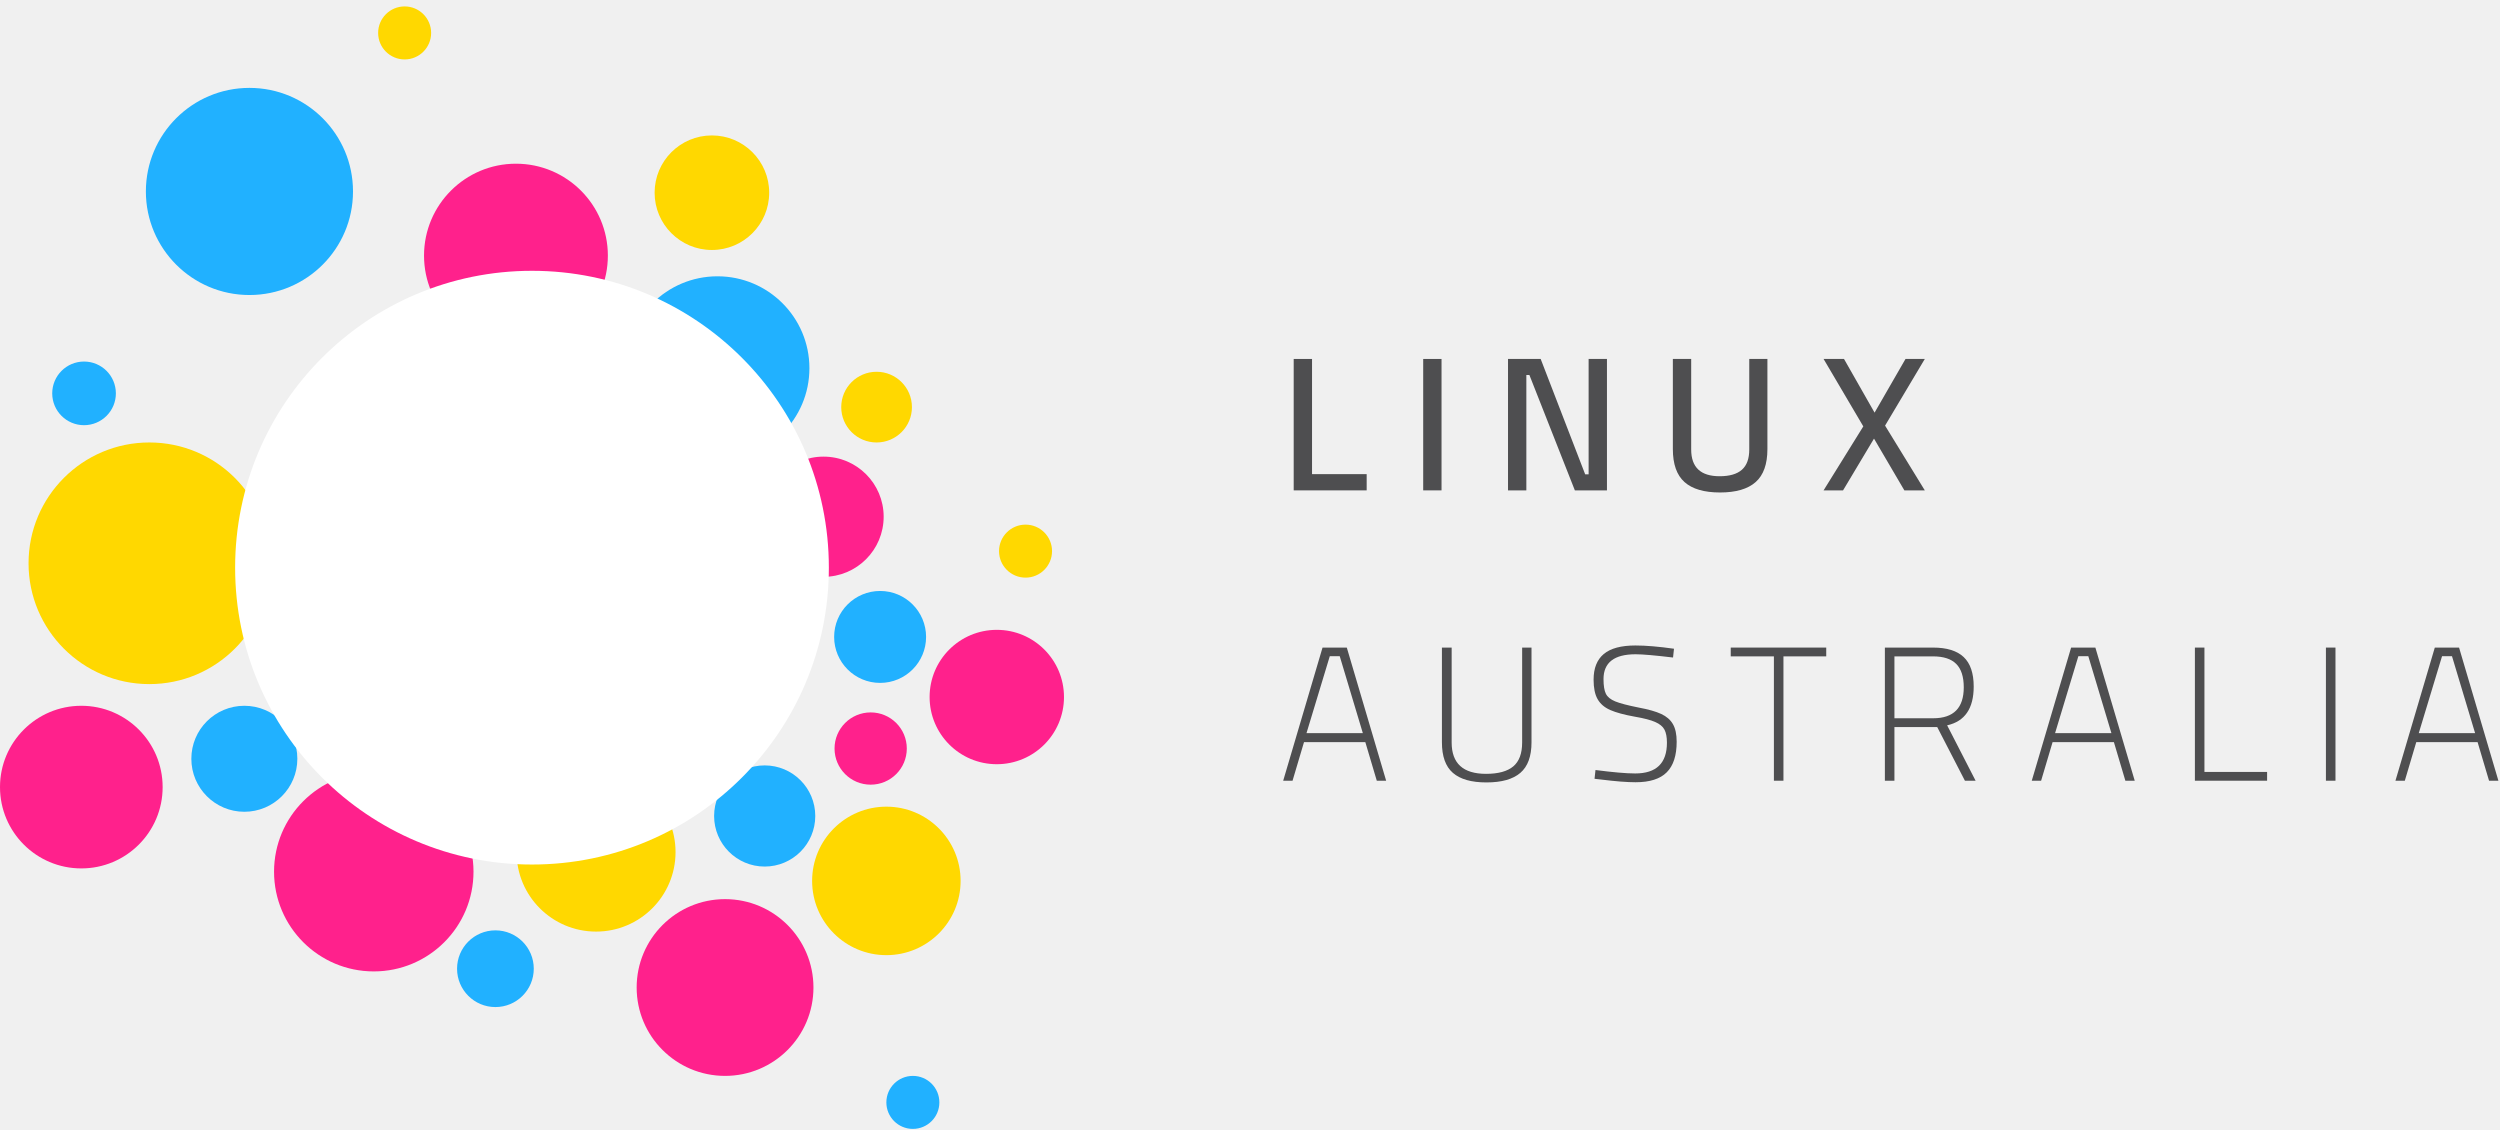
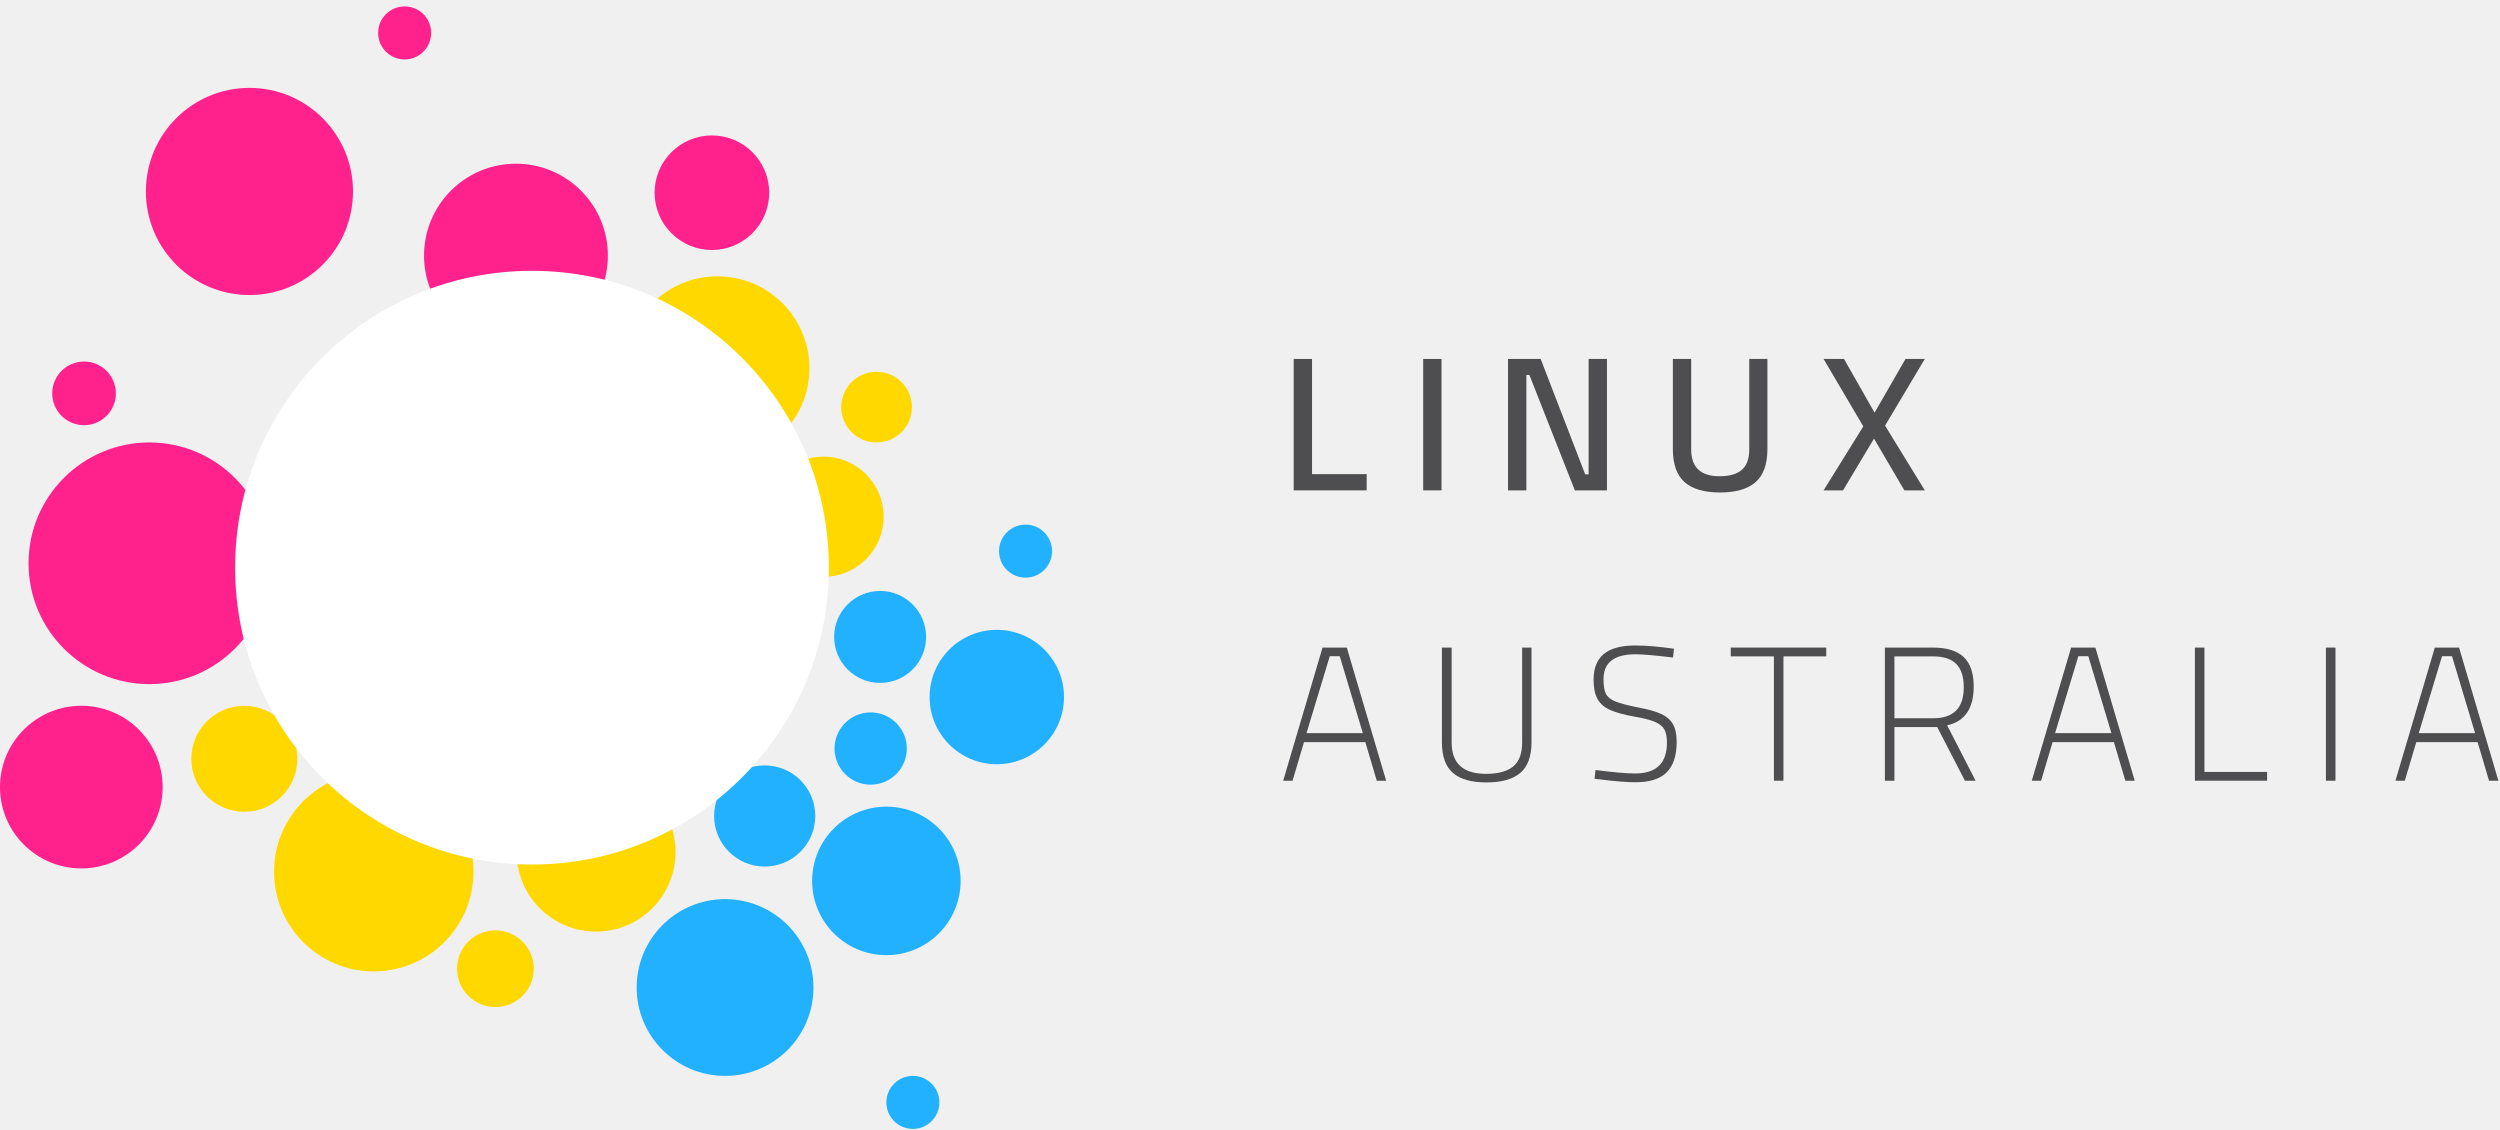
<svg xmlns="http://www.w3.org/2000/svg" width="100%" height="100%" viewBox="0 0 1421 642" version="1.1" xml:space="preserve" style="fill-rule:evenodd;clip-rule:evenodd;stroke-linejoin:round;stroke-miterlimit:1.414;" id="svg1045">
  <defs id="defs1049">
        
        
        
        
        
        
        
        
        
        
        
        
        
        
        
        
        
        
        
        
        
        
        
        
        
        
        
        
        
        
        
        
        
        
        
        
        
        
        
        
        
        
        
        
        
    </defs>
  <path id="path953" style="fill:#ffd800;fill-rule:nonzero;stroke-width:4.167" d="m 391.738,269.592 c 13.321,0 24.117,10.792 24.117,24.117 0,13.313 -10.796,24.113 -24.117,24.113 -13.321,0 -24.117,-10.8 -24.117,-24.113 0,-13.325 10.796,-24.117 24.117,-24.117 z" />
-   <path id="path955" style="fill:#ff218c;fill-rule:nonzero;stroke-width:0.945;stroke:none;stroke-opacity:1;stroke-miterlimit:1.414;stroke-dasharray:none" d="m 468.109,259.546 c 18.871,0 34.163,15.292 34.163,34.158 0,18.867 -15.292,34.167 -34.163,34.167 -18.867,0 -34.163,-15.3 -34.163,-34.167 0,-18.867 15.296,-34.158 34.163,-34.158 z" />
-   <path id="path957" style="fill:#21b1ff;fill-rule:nonzero;stroke-width:4.167" d="m 500.263,335.904 c 14.421,0 26.125,11.692 26.125,26.129 0,14.429 -11.704,26.129 -26.125,26.129 -14.433,0 -26.138,-11.7 -26.138,-26.129 0,-14.438 11.704,-26.129 26.138,-26.129 z" />
+   <path id="path955" style="fill:#ffd800;fill-rule:nonzero;stroke-width:0.945;stroke:none;stroke-opacity:1;stroke-miterlimit:1.414;stroke-dasharray:none;fill-opacity:1" d="m 468.109,259.546 c 18.871,0 34.163,15.292 34.163,34.158 0,18.867 -15.292,34.167 -34.163,34.167 -18.867,0 -34.163,-15.3 -34.163,-34.167 0,-18.867 15.296,-34.158 34.163,-34.158 z" />
+   <path id="path957" style="fill:#21b1ff;fill-rule:nonzero;stroke-width:4.167;fill-opacity:1" d="m 500.263,335.904 c 14.421,0 26.125,11.692 26.125,26.129 0,14.429 -11.704,26.129 -26.125,26.129 -14.433,0 -26.138,-11.7 -26.138,-26.129 0,-14.438 11.704,-26.129 26.138,-26.129 z" />
  <path id="path959" style="fill:#ffd800;fill-rule:nonzero;stroke-width:4.167" d="m 498.25,211.313 c 11.096,0 20.092,8.996 20.092,20.096 0,11.096 -8.996,20.092 -20.092,20.092 -11.1,0 -20.092,-8.996 -20.092,-20.092 0,-11.1 8.992,-20.096 20.092,-20.096 z" />
-   <path id="path961" style="fill:#21b1ff;fill-rule:nonzero;stroke-width:0.945;stroke:none;stroke-opacity:1;stroke-miterlimit:1.414;stroke-dasharray:none" d="m 407.817,157.05 c 28.854,0 52.254,23.392 52.254,52.25 0,28.854 -23.4,52.25 -52.254,52.25 -28.858,0 -52.254,-23.396 -52.254,-52.25 0,-28.858 23.396,-52.25 52.254,-52.25 z" />
+   <path id="path961" style="fill:#ffd800;fill-rule:nonzero;stroke-width:0.945;stroke:none;stroke-opacity:1;stroke-miterlimit:1.414;stroke-dasharray:none;fill-opacity:1" d="m 407.817,157.05 c 28.854,0 52.254,23.392 52.254,52.25 0,28.854 -23.4,52.25 -52.254,52.25 -28.858,0 -52.254,-23.396 -52.254,-52.25 0,-28.858 23.396,-52.25 52.254,-52.25 z" />
  <path id="path963" style="fill:#ffd800;fill-rule:nonzero;stroke-width:4.167" d="m 329.438,217.342 c 9.992,0 18.092,8.092 18.092,18.083 0,9.988 -8.1,18.088 -18.092,18.088 -9.983,0 -18.083,-8.1 -18.083,-18.088 0,-9.992 8.1,-18.083 18.083,-18.083 z" />
-   <path id="path965" style="fill:#21b1ff;fill-rule:nonzero;stroke-width:4.167" d="m 47.771,205.5 c 9.988,0 18.092,8.1 18.092,18.096 0,9.983 -8.104,18.083 -18.092,18.083 -9.992,0 -18.088,-8.1 -18.088,-18.083 0,-9.996 8.096,-18.096 18.088,-18.096 z" />
-   <path id="path967" style="fill:#ff218c;fill-rule:nonzero;stroke-width:4.167" d="m 566.575,358 c 21.1,0 38.196,17.104 38.196,38.188 0,21.096 -17.096,38.192 -38.196,38.192 -21.079,0 -38.188,-17.096 -38.188,-38.192 0,-21.083 17.108,-38.188 38.188,-38.188 z" />
-   <path id="path969" style="fill:#ffd800;fill-rule:nonzero;stroke-width:4.167" d="m 404.646,76.975 c 17.979,0 32.563,14.575 32.563,32.558 0,17.979 -14.583,32.558 -32.563,32.558 -17.983,0 -32.563,-14.579 -32.563,-32.558 0,-17.983 14.579,-32.558 32.563,-32.558 z" />
-   <path id="path971" style="fill:#ff218c;fill-rule:nonzero;stroke-width:0.945;stroke:none;stroke-opacity:1;stroke-miterlimit:1.414;stroke-dasharray:none" d="m 293.263,93.046 c 28.858,0 52.246,23.392 52.246,52.25 0,28.85 -23.388,52.246 -52.246,52.246 -28.854,0 -52.246,-23.396 -52.246,-52.246 0,-28.858 23.392,-52.25 52.246,-52.25 z" />
+   <path id="path965" style="fill:#ff218c;fill-rule:nonzero;stroke-width:4.167;fill-opacity:1" d="m 47.771,205.5 c 9.988,0 18.092,8.1 18.092,18.096 0,9.983 -8.104,18.083 -18.092,18.083 -9.992,0 -18.088,-8.1 -18.088,-18.083 0,-9.996 8.096,-18.096 18.088,-18.096 z" />
+   <path id="path967" style="fill:#21b1ff;fill-rule:nonzero;stroke-width:4.167;fill-opacity:1" d="m 566.575,358 c 21.1,0 38.196,17.104 38.196,38.188 0,21.096 -17.096,38.192 -38.196,38.192 -21.079,0 -38.188,-17.096 -38.188,-38.192 0,-21.083 17.108,-38.188 38.188,-38.188 z" />
+   <path id="path969" style="fill:#ff218c;fill-rule:nonzero;stroke-width:4.167;fill-opacity:1" d="m 404.646,76.975 c 17.979,0 32.563,14.575 32.563,32.558 0,17.979 -14.583,32.558 -32.563,32.558 -17.983,0 -32.563,-14.579 -32.563,-32.558 0,-17.983 14.579,-32.558 32.563,-32.558 z" />
+   <path id="path971" style="fill:#ff218c;fill-rule:nonzero;stroke-width:0.945;stroke:none;stroke-opacity:1;stroke-miterlimit:1.414;stroke-dasharray:none;fill-opacity:1" d="m 293.263,93.046 c 28.858,0 52.246,23.392 52.246,52.25 0,28.85 -23.388,52.246 -52.246,52.246 -28.854,0 -52.246,-23.396 -52.246,-52.246 0,-28.858 23.392,-52.25 52.246,-52.25 z" />
  <path id="path973" style="fill:#ffd800;fill-rule:nonzero;stroke-width:4.167" d="m 275.179,225.379 c 7.763,0 14.063,6.3 14.063,14.063 0,7.775 -6.3,14.071 -14.063,14.071 -7.775,0 -14.071,-6.296 -14.071,-14.071 0,-7.763 6.296,-14.063 14.071,-14.063 z" />
-   <path id="path975" style="fill:#ff218c;fill-rule:nonzero;stroke-width:0.945;stroke:none;stroke-opacity:1;stroke-miterlimit:1.414;stroke-dasharray:none" d="m 46.217,401.167 c 25.529,0 46.229,20.692 46.229,46.221 0,25.525 -20.7,46.221 -46.229,46.221 C 20.688,493.609 0,472.913 0,447.388 0,421.859 20.688,401.167 46.217,401.167 Z" />
-   <path id="path977" style="fill:#21b1ff;fill-rule:nonzero;stroke-width:0.945;stroke:none;stroke-opacity:1;stroke-miterlimit:1.414;stroke-dasharray:none" d="m 141.783,49.954 c 32.517,0 58.867,26.358 58.867,58.867 0,32.508 -26.35,58.871 -58.867,58.871 -32.508,0 -58.867,-26.363 -58.867,-58.871 0,-32.508 26.358,-58.867 58.867,-58.867 z" />
+   <path id="path975" style="fill:#ff218c;fill-rule:nonzero;stroke-width:0.945;stroke:none;stroke-opacity:1;stroke-miterlimit:1.414;stroke-dasharray:none;fill-opacity:1" d="m 46.217,401.167 c 25.529,0 46.229,20.692 46.229,46.221 0,25.525 -20.7,46.221 -46.229,46.221 C 20.688,493.609 0,472.913 0,447.388 0,421.859 20.688,401.167 46.217,401.167 Z" />
+   <path id="path977" style="fill:#ff218c;fill-rule:nonzero;stroke-width:0.945;stroke:none;stroke-opacity:1;stroke-miterlimit:1.414;stroke-dasharray:none;fill-opacity:1" d="m 141.783,49.954 c 32.517,0 58.867,26.358 58.867,58.867 0,32.508 -26.35,58.871 -58.867,58.871 -32.508,0 -58.867,-26.363 -58.867,-58.871 0,-32.508 26.358,-58.867 58.867,-58.867 z" />
  <path id="path979" style="fill:#ffd800;fill-rule:nonzero;stroke-width:4.167" d="m 190.338,290.829 c 8.429,0 15.263,6.833 15.263,15.263 0,8.429 -6.833,15.263 -15.263,15.263 -8.429,0 -15.263,-6.833 -15.263,-15.263 0,-8.429 6.833,-15.263 15.263,-15.263 z" />
-   <path id="path981" style="fill:#ffd800;fill-rule:nonzero;stroke-width:4.167" d="m 84.9,251.496 c 37.929,0 68.671,30.742 68.671,68.671 0,37.929 -30.742,68.679 -68.671,68.679 -37.929,0 -68.671,-30.75 -68.671,-68.679 0,-37.929 30.742,-68.671 68.671,-68.671 z" />
-   <path id="path983" style="fill:#ffd800;fill-rule:nonzero;stroke-width:0.945;stroke:none;stroke-opacity:1;stroke-miterlimit:1.414;stroke-dasharray:none" d="m 503.817,458.505 c 23.3,0 42.192,18.896 42.192,42.2 0,23.308 -18.892,42.204 -42.192,42.204 -23.317,0 -42.208,-18.896 -42.208,-42.204 0,-23.304 18.892,-42.2 42.208,-42.2 z" />
-   <path id="path985" style="fill:#ff218c;fill-rule:nonzero;stroke-width:4.167" d="m 412.121,511.067 c 27.746,0 50.246,22.492 50.246,50.233 0,27.746 -22.5,50.238 -50.246,50.238 -27.746,0 -50.246,-22.492 -50.246,-50.238 0,-27.742 22.5,-50.233 50.246,-50.233 z" />
-   <path id="path987" style="fill:#ff218c;fill-rule:nonzero;stroke-width:4.167" d="m 212.454,438.796 c 31.304,0 56.683,25.375 56.683,56.679 0,31.3 -25.379,56.679 -56.683,56.679 -31.308,0 -56.683,-25.379 -56.683,-56.679 0,-31.304 25.375,-56.679 56.683,-56.679 z" />
-   <path id="path989" style="fill:#21b1ff;fill-rule:nonzero;stroke-width:4.167" d="m 281.592,528.813 c 12.046,0 21.804,9.763 21.804,21.8 0,12.042 -9.758,21.804 -21.804,21.804 -12.038,0 -21.8,-9.762 -21.8,-21.804 0,-12.038 9.763,-21.8 21.8,-21.8 z" />
-   <path id="path991" style="fill:#ff218c;fill-rule:nonzero;stroke-width:4.167" d="m 494.884,404.934 c 11.358,0 20.542,9.192 20.542,20.533 0,11.346 -9.183,20.538 -20.542,20.538 -11.338,0 -20.533,-9.192 -20.533,-20.538 0,-11.342 9.196,-20.533 20.533,-20.533 z" />
+   <path id="path981" style="fill:#ff218c;fill-rule:nonzero;stroke-width:4.167;fill-opacity:1" d="m 84.9,251.496 c 37.929,0 68.671,30.742 68.671,68.671 0,37.929 -30.742,68.679 -68.671,68.679 -37.929,0 -68.671,-30.75 -68.671,-68.679 0,-37.929 30.742,-68.671 68.671,-68.671 z" />
+   <path id="path983" style="fill:#21b1ff;fill-rule:nonzero;stroke-width:0.945;stroke:none;stroke-opacity:1;stroke-miterlimit:1.414;stroke-dasharray:none;fill-opacity:1" d="m 503.817,458.505 c 23.3,0 42.192,18.896 42.192,42.2 0,23.308 -18.892,42.204 -42.192,42.204 -23.317,0 -42.208,-18.896 -42.208,-42.204 0,-23.304 18.892,-42.2 42.208,-42.2 z" />
+   <path id="path985" style="fill:#21b1ff;fill-rule:nonzero;stroke-width:4.167;fill-opacity:1" d="m 412.121,511.067 c 27.746,0 50.246,22.492 50.246,50.233 0,27.746 -22.5,50.238 -50.246,50.238 -27.746,0 -50.246,-22.492 -50.246,-50.238 0,-27.742 22.5,-50.233 50.246,-50.233 z" />
+   <path id="path987" style="fill:#ffd800;fill-rule:nonzero;stroke-width:4.167;fill-opacity:1" d="m 212.454,438.796 c 31.304,0 56.683,25.375 56.683,56.679 0,31.3 -25.379,56.679 -56.683,56.679 -31.308,0 -56.683,-25.379 -56.683,-56.679 0,-31.304 25.375,-56.679 56.683,-56.679 z" />
+   <path id="path989" style="fill:#ffd800;fill-rule:nonzero;stroke-width:4.167;fill-opacity:1" d="m 281.592,528.813 c 12.046,0 21.804,9.763 21.804,21.8 0,12.042 -9.758,21.804 -21.804,21.804 -12.038,0 -21.8,-9.762 -21.8,-21.804 0,-12.038 9.763,-21.8 21.8,-21.8 z" />
+   <path id="path991" style="fill:#21b1ff;fill-rule:nonzero;stroke-width:4.167;fill-opacity:1" d="m 494.884,404.934 c 11.358,0 20.542,9.192 20.542,20.533 0,11.346 -9.183,20.538 -20.542,20.538 -11.338,0 -20.533,-9.192 -20.533,-20.538 0,-11.342 9.196,-20.533 20.533,-20.533 z" />
  <path id="path993" style="fill:#21b1ff;fill-rule:nonzero;stroke-width:4.167" d="m 434.642,435.055 c 15.879,0 28.758,12.875 28.758,28.754 0,15.875 -12.879,28.746 -28.758,28.746 -15.871,0 -28.742,-12.871 -28.742,-28.746 0,-15.879 12.871,-28.754 28.742,-28.754 z" />
  <path id="path995" style="fill:#ffd800;fill-rule:nonzero;stroke-width:4.167" d="m 347.009,398.088 c 8.321,0 15.063,6.746 15.063,15.067 0,8.308 -6.742,15.054 -15.063,15.054 -8.321,0 -15.067,-6.746 -15.067,-15.054 0,-8.321 6.746,-15.067 15.067,-15.067 z" />
  <path id="path997" style="fill:#ffd800;fill-rule:nonzero;stroke-width:0.945;stroke:none;stroke-opacity:1;stroke-miterlimit:1.414;stroke-dasharray:none" d="m 338.8,439.163 c 24.958,0 45.179,20.229 45.179,45.175 0,24.954 -20.221,45.179 -45.179,45.179 -24.958,0 -45.183,-20.225 -45.183,-45.179 0,-24.946 20.225,-45.175 45.183,-45.175 z" />
  <path id="path999" style="fill:#ffd800;fill-rule:nonzero;stroke-width:4.167" d="m 270.334,415.888 c 10.588,0 19.171,8.583 19.171,19.167 0,10.579 -8.583,19.175 -19.171,19.175 -10.583,0 -19.167,-8.596 -19.167,-19.175 0,-10.583 8.583,-19.167 19.167,-19.167 z" />
  <path id="path1001" style="fill:#ffd800;fill-rule:nonzero;stroke-width:4.167" d="m 221.042,395.346 c 9.083,0 16.433,7.358 16.433,16.433 0,9.071 -7.35,16.433 -16.433,16.433 -9.067,0 -16.433,-7.362 -16.433,-16.433 0,-9.075 7.367,-16.433 16.433,-16.433 z" />
  <path id="path1003" style="fill:#ffd800;fill-rule:nonzero;stroke-width:4.167" d="m 186.817,340.579 c 9.833,0 17.8,7.967 17.8,17.796 0,9.838 -7.967,17.808 -17.8,17.808 -9.833,0 -17.804,-7.971 -17.804,-17.808 0,-9.829 7.971,-17.796 17.804,-17.796 z" />
-   <path id="path1005" style="fill:#21b1ff;fill-rule:nonzero;stroke-width:4.167" d="m 138.888,401.167 c 16.638,0 30.125,13.479 30.125,30.117 0,16.638 -13.488,30.129 -30.125,30.129 -16.638,0 -30.125,-13.492 -30.125,-30.129 0,-16.638 13.488,-30.117 30.125,-30.117 z" />
-   <path id="path1007" style="fill:#ffd800;fill-rule:nonzero;stroke-width:0.945;stroke:none;stroke-opacity:1;stroke-miterlimit:1.414;stroke-dasharray:none" d="m 582.921,298.196 c 8.321,0 15.058,6.746 15.058,15.067 0,8.317 -6.738,15.063 -15.058,15.063 -8.325,0 -15.067,-6.746 -15.067,-15.063 0,-8.321 6.742,-15.067 15.067,-15.067 z" />
-   <path id="path1009" style="fill:#ffd800;fill-rule:nonzero;stroke-width:4.167" d="m 230,3.65 c 8.321,0 15.058,6.75 15.058,15.071 0,8.317 -6.738,15.063 -15.058,15.063 -8.321,0 -15.067,-6.746 -15.067,-15.063 0,-8.321 6.746,-15.071 15.067,-15.071 z" />
-   <path id="path1011" style="fill:#21b1ff;fill-rule:nonzero;stroke-width:4.167" d="m 518.871,611.538 c 8.321,0 15.063,6.746 15.063,15.067 0,8.317 -6.742,15.063 -15.063,15.063 -8.321,0 -15.063,-6.746 -15.063,-15.063 0,-8.321 6.742,-15.067 15.063,-15.067 z" />
+   <path id="path1005" style="fill:#ffd800;fill-rule:nonzero;stroke-width:4.167;fill-opacity:1" d="m 138.888,401.167 c 16.638,0 30.125,13.479 30.125,30.117 0,16.638 -13.488,30.129 -30.125,30.129 -16.638,0 -30.125,-13.492 -30.125,-30.129 0,-16.638 13.488,-30.117 30.125,-30.117 z" />
+   <path id="path1007" style="fill:#21b1ff;fill-rule:nonzero;stroke-width:0.945;stroke:none;stroke-opacity:1;stroke-miterlimit:1.414;stroke-dasharray:none;fill-opacity:1" d="m 582.921,298.196 c 8.321,0 15.058,6.746 15.058,15.067 0,8.317 -6.738,15.063 -15.058,15.063 -8.325,0 -15.067,-6.746 -15.067,-15.063 0,-8.321 6.742,-15.067 15.067,-15.067 z" />
+   <path id="path1009" style="fill:#ff218c;fill-rule:nonzero;stroke-width:4.167;fill-opacity:1" d="m 230,3.65 c 8.321,0 15.058,6.75 15.058,15.071 0,8.317 -6.738,15.063 -15.058,15.063 -8.321,0 -15.067,-6.746 -15.067,-15.063 0,-8.321 6.746,-15.071 15.067,-15.071 z" />
+   <path id="path1011" style="fill:#21b1ff;fill-rule:nonzero;stroke-width:4.167;fill-opacity:1" d="m 518.871,611.538 c 8.321,0 15.063,6.746 15.063,15.067 0,8.317 -6.742,15.063 -15.063,15.063 -8.321,0 -15.063,-6.746 -15.063,-15.063 0,-8.321 6.742,-15.067 15.063,-15.067 z" />
  <path id="path1013" style="fill:#ffffff;fill-rule:nonzero;stroke-width:4.167" d="m 302.384,491.4 c 93.192,0 168.738,-75.546 168.738,-168.738 0,-93.192 -75.546,-168.738 -168.738,-168.738 -93.192,0 -168.738,75.546 -168.738,168.738 0,93.192 75.546,168.738 168.738,168.738 z" />
  <path id="path1015" style="fill:#4e4e50;fill-rule:nonzero;stroke-width:4.167" d="m 776.813,269.5 v 9.229 h -41.479 v -74.7 h 10.425 v 65.471 z" />
  <rect id="rect1017" style="fill:#4e4e50;fill-rule:nonzero;stroke-width:4.167" height="74.7" width="10.421" y="204.029" x="808.946" />
  <path id="path1019" style="fill:#4e4e50;fill-rule:nonzero;stroke-width:4.167" d="m 913.392,204.029 v 74.7 H 895.151 L 869.313,213.154 h -1.738 v 65.575 h -10.421 v -74.7 h 18.563 l 25.3,65.583 h 1.954 v -65.583 z" />
  <path id="path1021" style="fill:#4e4e50;fill-rule:nonzero;stroke-width:4.167" d="m 957.472,274.004 c -4.412,-3.942 -6.621,-10.183 -6.621,-18.725 v -51.25 h 10.421 v 51.467 c 0,10.133 5.396,15.196 16.179,15.196 5.646,0 9.863,-1.229 12.646,-3.688 2.792,-2.458 4.183,-6.296 4.183,-11.508 v -51.467 h 10.317 v 51.25 c 0,8.542 -2.229,14.783 -6.679,18.725 -4.45,3.946 -11.2,5.921 -20.246,5.921 -9.05,0 -15.779,-1.975 -20.2,-5.921 z" />
  <path id="path1023" style="fill:#4e4e50;fill-rule:nonzero;stroke-width:4.167" d="m 1059.101,242.359 -22.583,-38.329 h 11.613 l 17.375,30.513 17.583,-30.513 h 10.971 l -22.587,37.896 22.587,36.804 h -11.621 l -17.258,-29.425 -17.592,29.425 h -11.071 z" />
  <path id="path1025" style="fill:#4e4e50;fill-rule:nonzero;stroke-width:4.167" d="m 761.501,372.971 h -5.646 l -13.246,43.754 h 32.029 z m 14.55,48.854 h -34.85 l -6.517,21.933 h -5.321 l 22.367,-75.675 h 13.792 l 22.363,75.675 h -5.321 z" />
  <path id="path1027" style="fill:#4e4e50;fill-rule:nonzero;stroke-width:4.167" d="m 825.83,439.309 c -4.167,-3.621 -6.242,-9.408 -6.242,-17.371 v -53.854 h 5.533 V 422.042 c 0,11.875 6.521,17.808 19.55,17.808 6.946,0 12.1,-1.408 15.471,-4.233 3.358,-2.825 5.046,-7.346 5.046,-13.575 v -53.958 h 5.321 v 53.854 c 0,7.963 -2.117,13.75 -6.354,17.371 -4.233,3.621 -10.654,5.425 -19.275,5.425 -8.533,0 -14.892,-1.804 -19.05,-5.425 z" />
  <path id="path1029" style="fill:#4e4e50;fill-rule:nonzero;stroke-width:4.167" d="m 910.247,443.109 -3.908,-0.438 0.537,-4.992 c 9.996,1.3 17.517,1.954 22.583,1.954 12.017,0 18.025,-5.829 18.025,-17.483 0,-3.179 -0.471,-5.658 -1.408,-7.433 -0.942,-1.771 -2.7,-3.221 -5.267,-4.342 -2.567,-1.125 -6.388,-2.117 -11.454,-2.987 -6.079,-1.087 -10.767,-2.354 -14.063,-3.8 -3.292,-1.446 -5.696,-3.508 -7.217,-6.192 -1.525,-2.671 -2.279,-6.367 -2.279,-11.071 0,-6.513 1.933,-11.379 5.804,-14.604 3.871,-3.217 9.863,-4.829 17.971,-4.829 5.933,0 13.242,0.617 21.929,1.846 l -0.542,4.996 c -10.275,-1.233 -17.371,-1.85 -21.279,-1.85 -12.158,0 -18.242,4.708 -18.242,14.117 0,3.763 0.454,6.55 1.354,8.358 0.908,1.812 2.7,3.258 5.379,4.346 2.679,1.083 7.092,2.242 13.246,3.471 5.496,1.017 9.771,2.225 12.813,3.638 3.038,1.413 5.267,3.35 6.675,5.813 1.417,2.458 2.117,5.787 2.117,9.988 0,7.817 -1.883,13.604 -5.646,17.367 -3.763,3.767 -9.663,5.646 -17.696,5.646 -4.85,0 -11.329,-0.504 -19.433,-1.517 z" />
  <path id="path1031" style="fill:#4e4e50;fill-rule:nonzero;stroke-width:4.167" d="m 1008.284,373.084 h -24.533 v -5 h 54.283 v 5 h -24.321 v 70.675 h -5.429 z" />
  <path id="path1033" style="fill:#4e4e50;fill-rule:nonzero;stroke-width:4.167" d="m 1098.83,408.259 c 11.579,0 17.375,-5.862 17.375,-17.592 0,-6.004 -1.433,-10.442 -4.292,-13.3 -2.858,-2.858 -7.258,-4.283 -13.192,-4.283 h -21.929 v 35.175 z m -27.467,-40.175 h 27.358 c 7.817,0 13.625,1.792 17.425,5.375 3.8,3.583 5.704,9.179 5.704,16.775 0,12.45 -5.033,19.8 -15.096,22.042 l 16.179,31.483 h -6.079 l -15.742,-30.508 h -24.321 v 30.508 h -5.429 z" />
  <path id="path1035" style="fill:#4e4e50;fill-rule:nonzero;stroke-width:4.167" d="m 1186.993,372.971 h -5.646 l -13.246,43.754 h 32.029 z m 14.546,48.854 h -34.846 l -6.521,21.933 h -5.317 l 22.367,-75.675 h 13.787 l 22.367,75.675 h -5.317 z" />
  <path id="path1037" style="fill:#4e4e50;fill-rule:nonzero;stroke-width:4.167" d="m 1288.618,438.767 v 4.992 h -41.042 v -75.675 h 5.429 v 70.683 z" />
  <rect id="rect1039" style="fill:#4e4e50;fill-rule:nonzero;stroke-width:4.167" height="75.675" width="5.429" y="368.084" x="1322.055" />
  <path id="path1041" style="fill:#4e4e50;fill-rule:nonzero;stroke-width:4.167" d="m 1393.709,372.971 h -5.642 l -13.246,43.754 h 32.029 z m 14.55,48.854 h -34.85 l -6.513,21.933 h -5.325 l 22.371,-75.675 h 13.787 l 22.363,75.675 h -5.317 z" />
</svg>
